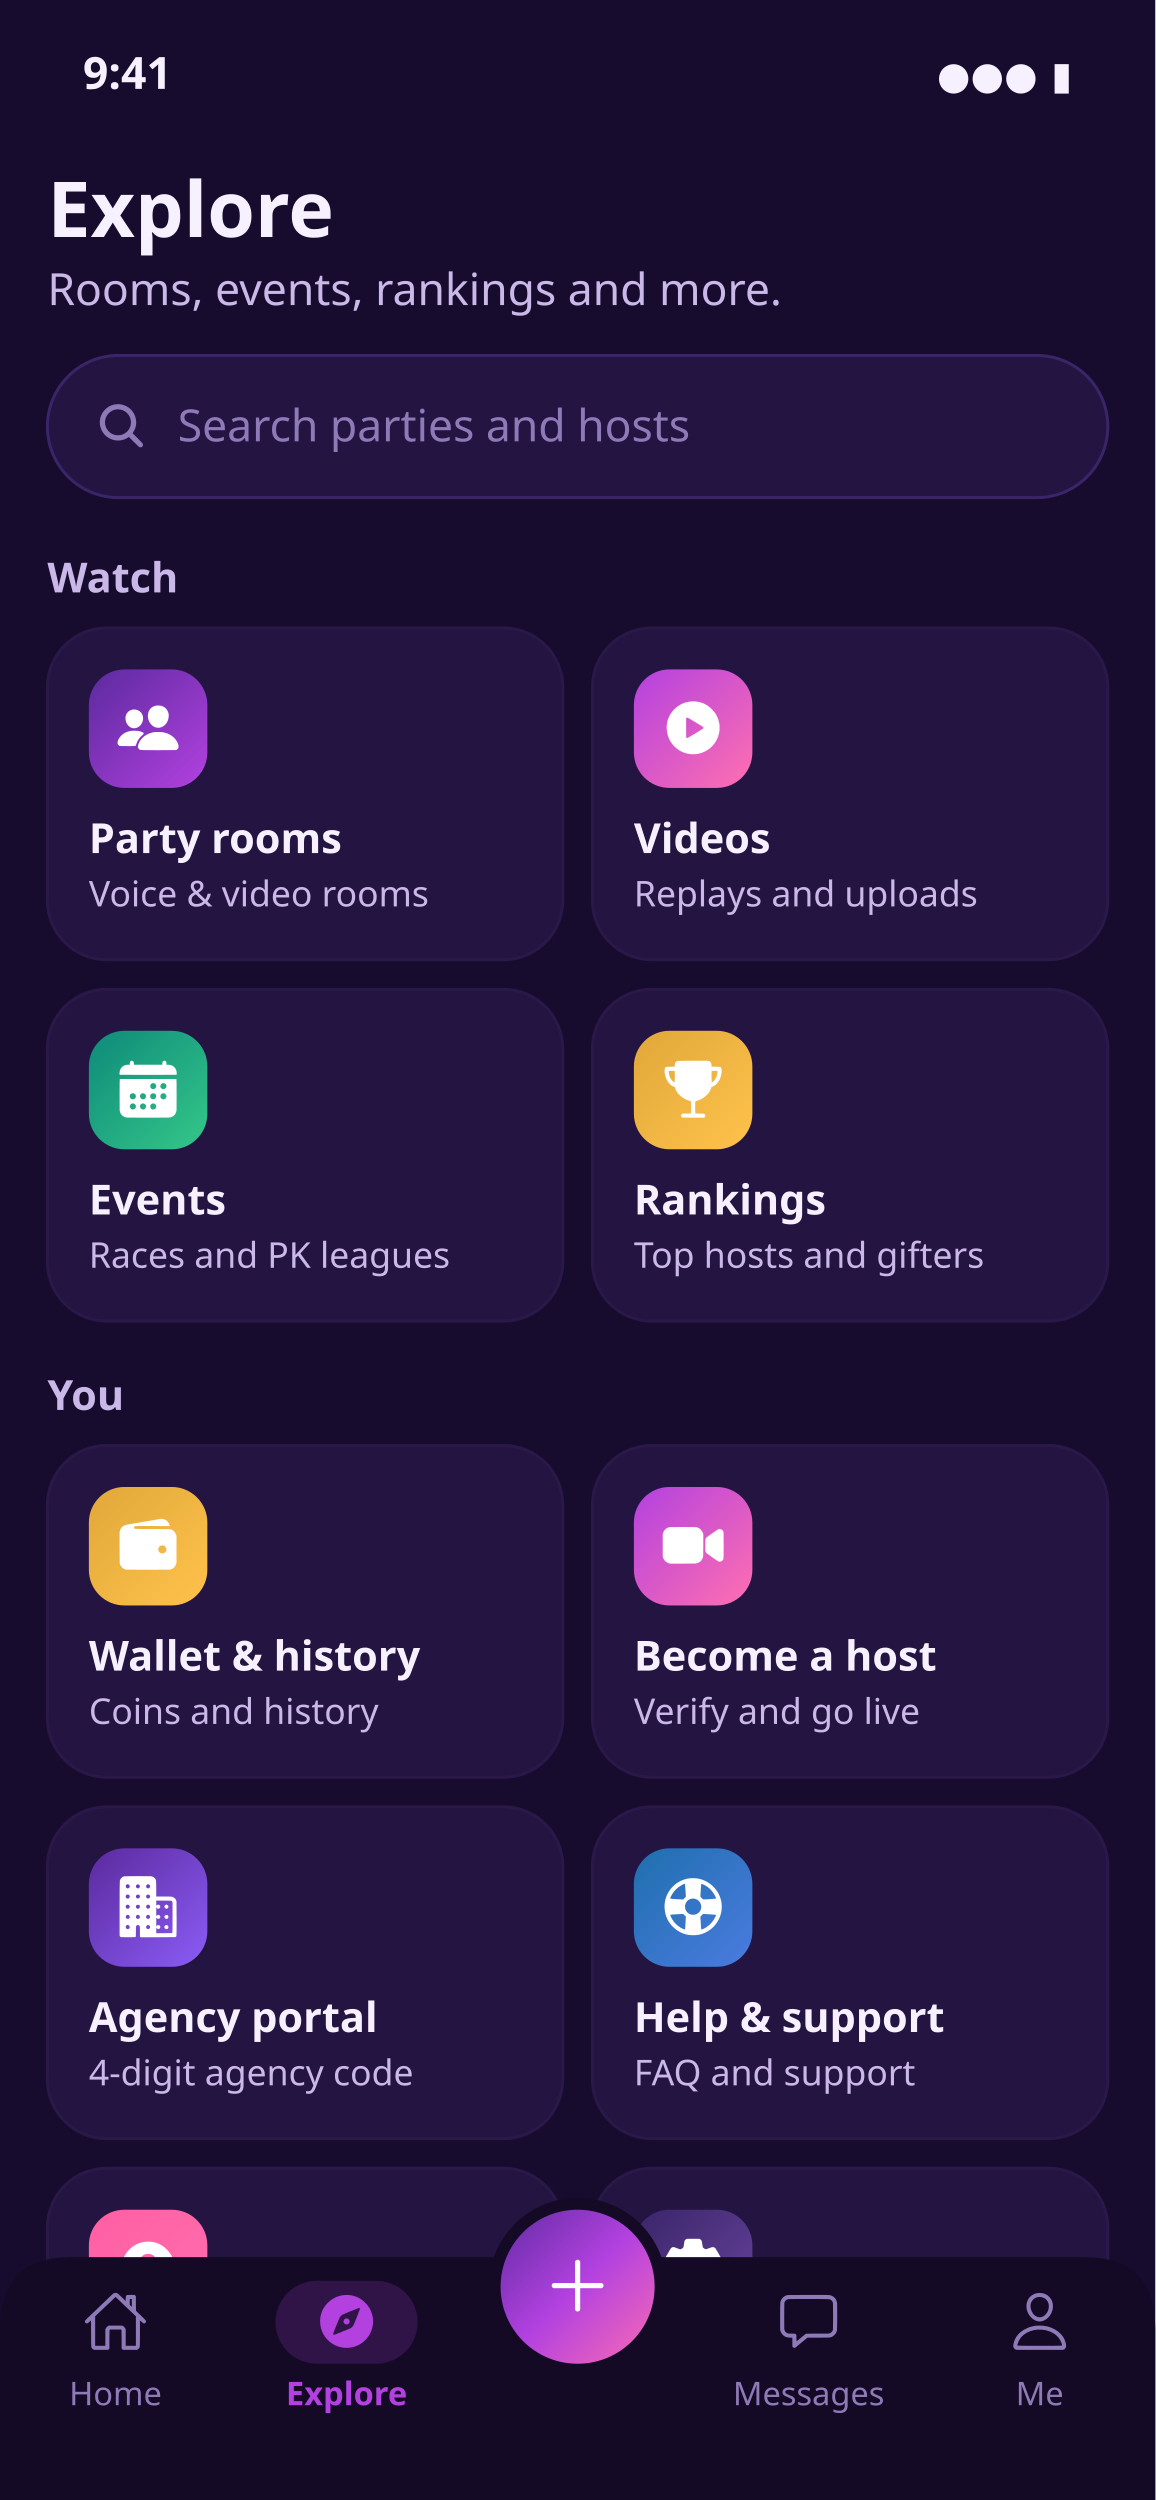
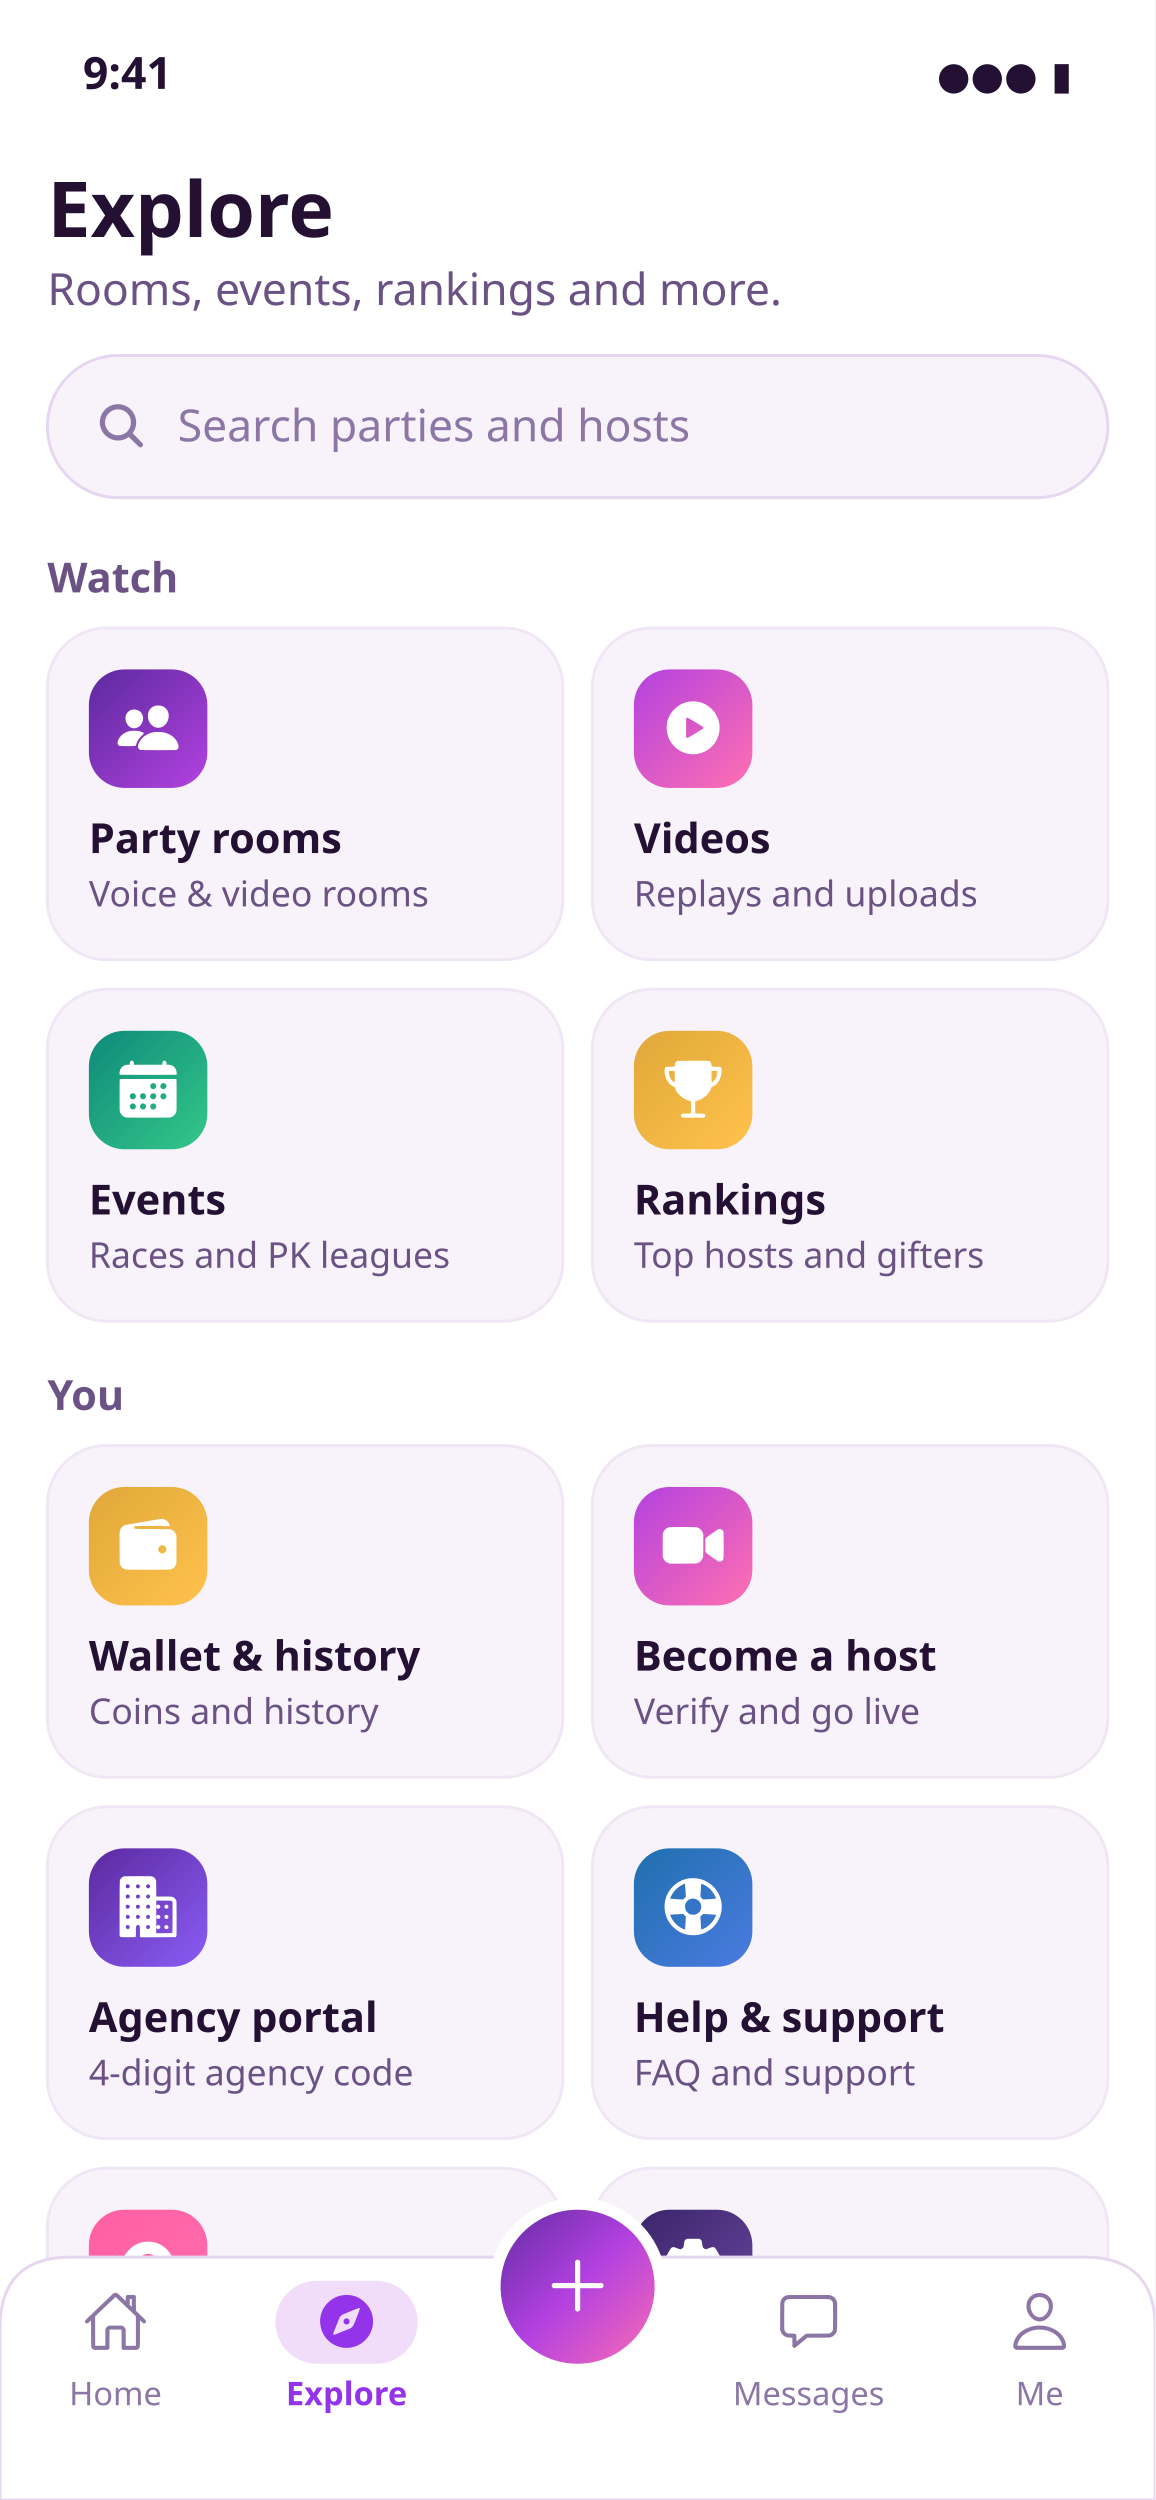
<svg xmlns="http://www.w3.org/2000/svg" width="390" height="844" viewBox="0 0 390 844">
  <defs>
    <linearGradient id="brand" x1="0" y1="0" x2="1" y2="1">
      <stop offset="0" stop-color="#5B2A9E" />
      <stop offset="0.5" stop-color="#B341E0" />
      <stop offset="1" stop-color="#FF6FB0" />
    </linearGradient>
    <linearGradient id="brand-h" x1="0" y1="0" x2="1" y2="0">
      <stop offset="0" stop-color="#5B2A9E" />
      <stop offset="0.5" stop-color="#B341E0" />
      <stop offset="1" stop-color="#FF6FB0" />
    </linearGradient>
    <linearGradient id="shade" x1="0" y1="0" x2="0" y2="1">
      <stop offset="0" stop-color="#000" stop-opacity="0" />
      <stop offset="1" stop-color="#000" stop-opacity="0.72" />
    </linearGradient>
  </defs>
  <g id="09 Explore" transform="translate(0 0)">
    <clipPath id="frame-0">
      <rect width="390" height="844" />
    </clipPath>
    <g clip-path="url(#frame-0)">
-       <rect id="Background" x="0" y="0" width="390" height="844" rx="0" fill="#170B2E" />
+       <rect id="Background" x="0" y="0" width="390" height="844" rx="0" fill="#FFFFFF" />
      <g id="Status bar">
-         <text id="9:41" x="28" y="30" font-family="DM Sans" font-size="15" font-weight="600" fill="#F7F1FF" text-anchor="start">9:41</text>
-         <text id="●●● ▮" x="362" y="30" font-family="DM Sans" font-size="13" font-weight="600" fill="#F7F1FF" text-anchor="end">●●● ▮</text>
+         <text id="9:41" x="28" y="30" font-family="DM Sans" font-size="15" font-weight="600" fill="#241033" text-anchor="start">9:41</text>
+         <text id="●●● ▮" x="362" y="30" font-family="DM Sans" font-size="13" font-weight="600" fill="#241033" text-anchor="end">●●● ▮</text>
      </g>
      <defs>
        <linearGradient id="g-Partyrooms" x1="0" y1="0" x2="1" y2="1">
          <stop offset="0" stop-color="#5B2A9E" />
          <stop offset="1" stop-color="#B341E0" />
        </linearGradient>
        <linearGradient id="g-Videos" x1="0" y1="0" x2="1" y2="1">
          <stop offset="0" stop-color="#B341E0" />
          <stop offset="1" stop-color="#FF6FB0" />
        </linearGradient>
        <linearGradient id="g-Events" x1="0" y1="0" x2="1" y2="1">
          <stop offset="0" stop-color="#0E8A7A" />
          <stop offset="1" stop-color="#34C789" />
        </linearGradient>
        <linearGradient id="g-Rankings" x1="0" y1="0" x2="1" y2="1">
          <stop offset="0" stop-color="#E0A83A" />
          <stop offset="1" stop-color="#FFC24B" />
        </linearGradient>
        <linearGradient id="g-Wallethistory" x1="0" y1="0" x2="1" y2="1">
          <stop offset="0" stop-color="#E0A83A" />
          <stop offset="1" stop-color="#FFC24B" />
        </linearGradient>
        <linearGradient id="g-Becomeahost" x1="0" y1="0" x2="1" y2="1">
          <stop offset="0" stop-color="#B341E0" />
          <stop offset="1" stop-color="#FF6FB0" />
        </linearGradient>
        <linearGradient id="g-Agencyportal" x1="0" y1="0" x2="1" y2="1">
          <stop offset="0" stop-color="#5B2A9E" />
          <stop offset="1" stop-color="#8B5CF6" />
        </linearGradient>
        <linearGradient id="g-Helpsupport" x1="0" y1="0" x2="1" y2="1">
          <stop offset="0" stop-color="#1F6FAE" />
          <stop offset="1" stop-color="#4B7BE0" />
        </linearGradient>
        <linearGradient id="g-Editprofile" x1="0" y1="0" x2="1" y2="1">
          <stop offset="0" stop-color="#FF5FA2" />
          <stop offset="1" stop-color="#FF6FB0" />
        </linearGradient>
        <linearGradient id="g-Settings" x1="0" y1="0" x2="1" y2="1">
          <stop offset="0" stop-color="#3A2569" />
          <stop offset="1" stop-color="#6A45A0" />
        </linearGradient>
      </defs>
-       <text id="Explore" x="16" y="80" font-family="Bricolage Grotesque" font-size="26" font-weight="800" fill="#F7F1FF" text-anchor="start">Explore</text>
-       <text id="Rooms, events, rankings and more." x="16" y="103" font-family="DM Sans" font-size="15" font-weight="400" fill="#C9B8E8" text-anchor="start">Rooms, events, rankings and more.</text>
+       <text id="Explore" x="16" y="80" font-family="Bricolage Grotesque" font-size="26" font-weight="800" fill="#241033" text-anchor="start">Explore</text>
+       <text id="Rooms, events, rankings and more." x="16" y="103" font-family="DM Sans" font-size="15" font-weight="400" fill="#6B5285" text-anchor="start">Rooms, events, rankings and more.</text>
      <g id="Search">
-         <rect x="16" y="120" width="358" height="48" rx="24" fill="#241442" stroke="#3A2569" stroke-width="1" />
-         <path id="icon/search" d="M209 399Q250 402 285 388Q328 372 356.5 337.5Q385 303 394 259Q408 189 369 130L363 121L411 73Q449 34 455.5 26.5Q462 19 463 13Q464 4 458 -5Q449 -17 435 -15Q429 -14 421.5 -7.5Q414 -1 375 37L327 85L318 79Q287 58 248 52Q190 44 138.0 73.0Q86 102 63 156Q38 212 54 271Q69 324 112.0 360.0Q155 396 209 399ZM249 347Q249 347 249 347Q226 352 204 349Q162 342 133 311Q108 286 101 251Q95 226 100 202Q108 165 135 137Q161 111 199 103Q207 101 223.0 101.0Q239 101 247 103Q284 111 311 137Q337 164 345 200Q347 209 347.0 225.5Q347 242 345 251Q337 287 310.5 313.5Q284 340 249 347Z" fill="#8F7AB8" transform="translate(32.00 150.50) scale(0.03516 -0.03516)" />
-         <text id="Search parties and hosts" x="60" y="149" font-family="DM Sans" font-size="15" font-weight="400" fill="#8F7AB8" text-anchor="start">Search parties and hosts</text>
+         <rect x="16" y="120" width="358" height="48" rx="24" fill="#F8F3FB" stroke="#E6D6F0" stroke-width="1" />
+         <path id="icon/search" d="M209 399Q250 402 285 388Q328 372 356.5 337.5Q385 303 394 259Q408 189 369 130L363 121L411 73Q449 34 455.5 26.5Q462 19 463 13Q464 4 458 -5Q449 -17 435 -15Q429 -14 421.5 -7.5Q414 -1 375 37L327 85L318 79Q287 58 248 52Q190 44 138.0 73.0Q86 102 63 156Q38 212 54 271Q69 324 112.0 360.0Q155 396 209 399ZM249 347Q249 347 249 347Q226 352 204 349Q162 342 133 311Q108 286 101 251Q95 226 100 202Q108 165 135 137Q161 111 199 103Q207 101 223.0 101.0Q239 101 247 103Q284 111 311 137Q337 164 345 200Q347 209 347.0 225.5Q347 242 345 251Q337 287 310.5 313.5Q284 340 249 347Z" fill="#8C76A6" transform="translate(32.00 150.50) scale(0.03516 -0.03516)" />
+         <text id="Search parties and hosts" x="60" y="149" font-family="DM Sans" font-size="15" font-weight="400" fill="#8C76A6" text-anchor="start">Search parties and hosts</text>
      </g>
-       <text id="Watch" x="16" y="200" font-family="DM Sans" font-size="14" font-weight="700" fill="#C9B8E8" text-anchor="start">Watch</text>
+       <text id="Watch" x="16" y="200" font-family="DM Sans" font-size="14" font-weight="700" fill="#6B5285" text-anchor="start">Watch</text>
      <g id="Watch">
        <g id="Tile / Party rooms">
-           <rect x="16.0" y="212" width="174.0" height="112" rx="20" fill="#241442" stroke="#2A1849" stroke-width="1" />
+           <rect x="16.0" y="212" width="174.0" height="112" rx="20" fill="#F8F3FB" stroke="#F0E6F5" stroke-width="1" />
          <rect x="30.0" y="226" width="40" height="40" rx="12" fill="url(#g-Partyrooms)" />
          <path id="icon/people" d="M324 367Q326 368 339 367Q359 367 375 359Q407 342 416 307Q421 284 414.0 258.5Q407 233 390 216Q366 192 336.0 192.0Q306 192 283 215Q266 232 259 254Q249 286 259 315Q274 359 324 367ZM141 336Q158 337 172 331Q204 320 214 286Q219 267 214 246Q204 210 174 195Q161 188 147 188Q127 188 110 200Q84 221 79.0 254.5Q74 288 94 312Q112 333 141 336ZM125 168Q132 169 148.5 169.0Q165 169 172 168Q189 166 204.0 160.5Q219 155 221 151Q224 144 212 135Q176 107 162 60Q162 59 161 57Q160 50 154.0 49.0Q148 48 114 48Q103 48 96 48Q35 48 31 50Q16 57 16 74Q16 94 35 119Q66 160 125 168ZM312 159Q312 159 312 159Q319 159 340.0 159.0Q361 159 371 157Q413 150 443 128Q460 116 473 99Q485 83 492 63Q495 53 495.0 45.0Q495 37 493 32Q489 23 480 19Q480 19 476 17L337 16Q199 16 194 18Q184 22 179 32Q176 38 176.0 45.0Q176 52 180 62Q189 90 209 110Q227 129 253 142Q280 155 312 159Z" fill="#FFFFFF" transform="translate(39.00 253.95) scale(0.04297 -0.04297)" />
-           <text id="Party rooms" x="30.0" y="288" font-family="DM Sans" font-size="14" font-weight="700" fill="#F7F1FF" text-anchor="start">Party rooms</text>
-           <text id="Voice &amp; video rooms" x="30.0" y="306" font-family="DM Sans" font-size="12" font-weight="500" fill="#C9B8E8" text-anchor="start">Voice &amp; video rooms</text>
+           <text id="Party rooms" x="30.0" y="288" font-family="DM Sans" font-size="14" font-weight="700" fill="#241033" text-anchor="start">Party rooms</text>
+           <text id="Voice &amp; video rooms" x="30.0" y="306" font-family="DM Sans" font-size="12" font-weight="500" fill="#6B5285" text-anchor="start">Voice &amp; video rooms</text>
        </g>
        <g id="Tile / Videos">
-           <rect x="200.0" y="212" width="174.0" height="112" rx="20" fill="#241442" stroke="#2A1849" stroke-width="1" />
+           <rect x="200.0" y="212" width="174.0" height="112" rx="20" fill="#F8F3FB" stroke="#F0E6F5" stroke-width="1" />
          <rect x="214.0" y="226" width="40" height="40" rx="12" fill="url(#g-Videos)" />
          <path id="icon/play-circle" d="M242 399Q312 404 370 366Q387 354 403 338Q453 289 463 216Q464 209 464.0 192.0Q464 175 463 168Q453 95 403.0 45.0Q353 -5 280 -15Q273 -16 256.0 -16.0Q239 -16 232 -15Q159 -5 109 45Q59 95 50 167Q40 242 82 306Q110 347 151.5 371.5Q193 396 242 399ZM214 271Q214 271 214 271Q212 272 211 272Q206 272 202 268Q202 268 201 265V192V119L203 116Q208 110 214 113Q218 114 274.0 148.0Q330 182 332 184Q341 192 332 200Q330 202 273.5 236.0Q217 270 214 271Z" fill="#FFFFFF" transform="translate(223.00 253.95) scale(0.04297 -0.04297)" />
-           <text id="Videos" x="214.0" y="288" font-family="DM Sans" font-size="14" font-weight="700" fill="#F7F1FF" text-anchor="start">Videos</text>
-           <text id="Replays and uploads" x="214.0" y="306" font-family="DM Sans" font-size="12" font-weight="500" fill="#C9B8E8" text-anchor="start">Replays and uploads</text>
+           <text id="Videos" x="214.0" y="288" font-family="DM Sans" font-size="14" font-weight="700" fill="#241033" text-anchor="start">Videos</text>
+           <text id="Replays and uploads" x="214.0" y="306" font-family="DM Sans" font-size="12" font-weight="500" fill="#6B5285" text-anchor="start">Replays and uploads</text>
        </g>
        <g id="Tile / Events">
-           <rect x="16.0" y="334" width="174.0" height="112" rx="20" fill="#241442" stroke="#2A1849" stroke-width="1" />
+           <rect x="16.0" y="334" width="174.0" height="112" rx="20" fill="#F8F3FB" stroke="#F0E6F5" stroke-width="1" />
          <rect x="30.0" y="348" width="40" height="40" rx="12" fill="url(#g-Events)" />
          <path id="icon/calendar" d="M119 413Q126 417 132.5 415.0Q139 413 142 407Q144 402 144 393V384H256H368V394Q368 409 375 413Q382 417 388.5 415.0Q395 413 398 407Q400 402 400 393V384H414Q438 383 454 372Q476 356 480 326Q482 308 479 305Q477 304 256.0 304.0Q35 304 33 305Q30 308 32 326Q36 356 58 372Q74 383 98 384H112V394Q112 409 119 413ZM480 147Q480 42 479.5 28.5Q479 15 473 4Q464 -16 444 -25Q433 -31 416.0 -31.5Q399 -32 256.0 -32.0Q113 -32 96.0 -31.5Q79 -31 68 -25Q48 -16 39 4Q33 15 32.5 28.5Q32 42 32 147Q32 271 33.5 271.5Q35 272 256.0 272.0Q477 272 478.5 271.5Q480 271 480 147ZM307 237Q304 239 298 239Q286 240 279 232Q273 226 273 216Q273 209 275 205Q282 192 296.0 192.0Q310 192 317 205Q322 213 319.0 222.5Q316 232 307 237ZM384 238Q375 242 366.0 237.5Q357 233 354 224Q353 221 352 216Q352 202 364.0 195.5Q376 189 387 195Q400 202 400 216Q400 233 384 238ZM146 158Q136 162 126 158Q112 152 112 136Q112 126 119 119Q126 112 136 112Q145 112 152 118Q162 127 159.5 140.0Q157 153 146 158ZM206 158Q191 151 192.5 134.5Q194 118 210 113Q218 110 227.0 114.5Q236 119 238 128Q242 137 237.5 146.0Q233 155 224.0 158.5Q215 162 206 158ZM306 158Q297 162 288 158Q273 153 272.0 137.5Q271 122 285 115Q294 111 302 113Q318 118 319.5 134.5Q321 151 306 158ZM386 158Q382 160 376 160Q367 160 360 154Q352 147 352.0 136.0Q352 125 360 118Q367 112 376 112Q391 112 398 126Q403 136 397 146Q393 154 386 158ZM147 77Q135 83 124 77Q117 72 114 65Q110 55 115 46Q123 29 141.5 33.0Q160 37 160 56Q160 71 147 77ZM227 77Q215 83 204.5 77.0Q194 71 192 59Q191 50 196.5 42.5Q202 35 211 33Q229 28 237 45Q242 54 239.0 63.5Q236 73 227 77ZM305 78Q305 78 305 78Q298 81 290 79Q279 76 274.5 66.0Q270 56 275 45Q283 28 301 33Q315 36 319 49Q321 58 317.5 66.5Q314 75 305 78Z" fill="#FFFFFF" transform="translate(39.00 375.95) scale(0.04297 -0.04297)" />
-           <text id="Events" x="30.0" y="410" font-family="DM Sans" font-size="14" font-weight="700" fill="#F7F1FF" text-anchor="start">Events</text>
-           <text id="Races and PK leagues" x="30.0" y="428" font-family="DM Sans" font-size="12" font-weight="500" fill="#C9B8E8" text-anchor="start">Races and PK leagues</text>
+           <text id="Events" x="30.0" y="410" font-family="DM Sans" font-size="14" font-weight="700" fill="#241033" text-anchor="start">Events</text>
+           <text id="Races and PK leagues" x="30.0" y="428" font-family="DM Sans" font-size="12" font-weight="500" fill="#6B5285" text-anchor="start">Races and PK leagues</text>
        </g>
        <g id="Tile / Rankings">
-           <rect x="200.0" y="334" width="174.0" height="112" rx="20" fill="#241442" stroke="#2A1849" stroke-width="1" />
+           <rect x="200.0" y="334" width="174.0" height="112" rx="20" fill="#F8F3FB" stroke="#F0E6F5" stroke-width="1" />
          <rect x="214.0" y="348" width="40" height="40" rx="12" fill="url(#g-Rankings)" />
          <path id="icon/trophy" d="M135 414Q139 415 257.0 415.5Q375 416 379 414Q393 409 398 395Q400 390 400.0 380.0Q400 370 401.5 369.0Q403 368 435.5 368.0Q468 368 471 366Q482 360 480 325Q476 285 456.5 254.0Q437 223 409 212Q401 210 400.0 208.5Q399 207 397 200Q385 156 335 123Q309 106 280 99Q274 98 273.0 92.5Q272 87 272 48Q272 2 273.0 1.0Q274 0 307 0Q334 0 339.5 -1.0Q345 -2 348 -6Q354 -13 351.0 -21.5Q348 -30 339 -32Q334 -32 253 -32Q186 -32 177.0 -31.5Q168 -31 165 -27Q160 -22 160 -16Q160 -8 167 -3L171 0H204Q238 0 239.0 1.0Q240 2 240 48Q240 87 239.0 92.5Q238 98 232 99Q203 106 177 123Q127 156 115 200Q113 207 112.0 208.5Q111 210 103 212Q75 223 55.5 254.0Q36 285 32 325Q30 360 41 366Q44 368 76.5 368.0Q109 368 110.5 369.0Q112 370 112.0 380.0Q112 390 114 395Q120 410 135 414ZM88 336Q68 336 66.0 335.0Q64 334 65 323Q70 275 100 251Q105 247 107 246Q111 245 111 250Q112 255 112 291Q112 334 110.0 335.0Q108 336 88 336ZM447 335Q447 335 447 335Q445 336 424.0 336.0Q403 336 401.5 335.0Q400 334 400.5 290.5Q401 247 402 246Q405 245 414 252Q442 277 447 323Q448 333 447 335Z" fill="#FFFFFF" transform="translate(223.00 375.95) scale(0.04297 -0.04297)" />
-           <text id="Rankings" x="214.0" y="410" font-family="DM Sans" font-size="14" font-weight="700" fill="#F7F1FF" text-anchor="start">Rankings</text>
-           <text id="Top hosts and gifters" x="214.0" y="428" font-family="DM Sans" font-size="12" font-weight="500" fill="#C9B8E8" text-anchor="start">Top hosts and gifters</text>
+           <text id="Rankings" x="214.0" y="410" font-family="DM Sans" font-size="14" font-weight="700" fill="#241033" text-anchor="start">Rankings</text>
+           <text id="Top hosts and gifters" x="214.0" y="428" font-family="DM Sans" font-size="12" font-weight="500" fill="#6B5285" text-anchor="start">Top hosts and gifters</text>
        </g>
      </g>
-       <text id="You" x="16" y="476" font-family="DM Sans" font-size="14" font-weight="700" fill="#C9B8E8" text-anchor="start">You</text>
+       <text id="You" x="16" y="476" font-family="DM Sans" font-size="14" font-weight="700" fill="#6B5285" text-anchor="start">You</text>
      <g id="You">
        <g id="Tile / Wallet &amp; history">
-           <rect x="16.0" y="488" width="174.0" height="112" rx="20" fill="#241442" stroke="#2A1849" stroke-width="1" />
+           <rect x="16.0" y="488" width="174.0" height="112" rx="20" fill="#F8F3FB" stroke="#F0E6F5" stroke-width="1" />
          <rect x="30.0" y="502" width="40" height="40" rx="12" fill="url(#g-Wallethistory)" />
          <path id="icon/wallet" d="M356 400Q375 401 392.5 391.5Q410 382 419 365Q424 356 426 346L427 343L290 344Q154 344 152 342Q146 339 146.0 332.0Q146 325 152 322Q155 320 291 320Q405 320 419.0 319.0Q433 318 445 313Q453 309 460 301Q472 289 477 273L479 267V160V53L477 47Q465 9 428 1Q421 0 255.5 0.0Q90 0 83 1Q64 5 50.5 18.5Q37 32 33 52Q32 58 32 178V297L34 305Q42 335 66 347Q77 353 99 356Q113 358 232.5 378.5Q352 399 356 400ZM381 189Q381 189 381 189Q371 194 361 191Q345 187 338.5 171.5Q332 156 341 143Q349 130 364.0 128.5Q379 127 390 137Q402 148 399.0 165.0Q396 182 381 189Z" fill="#FFFFFF" transform="translate(39.00 529.95) scale(0.04297 -0.04297)" />
-           <text id="Wallet &amp; history" x="30.0" y="564" font-family="DM Sans" font-size="14" font-weight="700" fill="#F7F1FF" text-anchor="start">Wallet &amp; history</text>
-           <text id="Coins and history" x="30.0" y="582" font-family="DM Sans" font-size="12" font-weight="500" fill="#C9B8E8" text-anchor="start">Coins and history</text>
+           <text id="Wallet &amp; history" x="30.0" y="564" font-family="DM Sans" font-size="14" font-weight="700" fill="#241033" text-anchor="start">Wallet &amp; history</text>
+           <text id="Coins and history" x="30.0" y="582" font-family="DM Sans" font-size="12" font-weight="500" fill="#6B5285" text-anchor="start">Coins and history</text>
        </g>
        <g id="Tile / Become a host">
-           <rect x="200.0" y="488" width="174.0" height="112" rx="20" fill="#241442" stroke="#2A1849" stroke-width="1" />
+           <rect x="200.0" y="488" width="174.0" height="112" rx="20" fill="#F8F3FB" stroke="#F0E6F5" stroke-width="1" />
          <rect x="214.0" y="502" width="40" height="40" rx="12" fill="url(#g-Becomeahost)" />
          <path id="icon/videocam" d="M75 335Q81 336 175.5 336.0Q270 336 277 335Q299 332 315 317Q328 304 334 285L336 279V192Q336 119 335.0 108.0Q334 97 328 85Q324 76 316.0 68.0Q308 60 299 56Q286 50 274.5 49.0Q263 48 175 48H73L65 51Q30 62 19 97L17 104V192V280L19 287Q25 307 40.0 320.0Q55 333 75 335ZM454 319Q454 319 454 319Q466 323 477 317Q488 313 493 302Q493 302 495 297L496 193Q496 90 494 85Q488 70 474 65Q463 62 453 66Q450 67 409.0 95.5Q368 124 363 129Q354 136 352 148Q352 153 352.0 192.0Q352 231 352 236Q354 247 361 254Q365 258 408.0 288.0Q451 318 454 319Z" fill="#FFFFFF" transform="translate(223.00 529.95) scale(0.04297 -0.04297)" />
-           <text id="Become a host" x="214.0" y="564" font-family="DM Sans" font-size="14" font-weight="700" fill="#F7F1FF" text-anchor="start">Become a host</text>
-           <text id="Verify and go live" x="214.0" y="582" font-family="DM Sans" font-size="12" font-weight="500" fill="#C9B8E8" text-anchor="start">Verify and go live</text>
+           <text id="Become a host" x="214.0" y="564" font-family="DM Sans" font-size="14" font-weight="700" fill="#241033" text-anchor="start">Become a host</text>
+           <text id="Verify and go live" x="214.0" y="582" font-family="DM Sans" font-size="12" font-weight="500" fill="#6B5285" text-anchor="start">Verify and go live</text>
        </g>
        <g id="Tile / Agency portal">
-           <rect x="16.0" y="610" width="174.0" height="112" rx="20" fill="#241442" stroke="#2A1849" stroke-width="1" />
+           <rect x="16.0" y="610" width="174.0" height="112" rx="20" fill="#F8F3FB" stroke="#F0E6F5" stroke-width="1" />
          <rect x="30.0" y="624" width="40" height="40" rx="12" fill="url(#g-Agencyportal)" />
          <path id="icon/business" d="M68 431Q73 432 175 432Q261 432 273.5 431.5Q286 431 295 426Q315 416 319 394Q320 389 320 331V272H380Q441 272 445 270Q472 261 479 235Q480 230 480.0 97.5Q480 -35 478.5 -38.5Q477 -42 473 -45L470 -47L334 -48H197L195 -45L192 -43V-4Q192 35 190 39Q186 48 176.0 48.0Q166 48 162 39Q160 36 160 -2Q160 -32 159.5 -38.5Q159 -45 156 -47Q154 -48 99.0 -48.0Q44 -48 42 -47Q34 -44 32 -35Q32 -30 32.0 181.0Q32 392 34 397Q43 424 68 431ZM103 366Q92 372 84 363Q78 355 82.0 345.5Q86 336 96 336Q103 336 108 341Q114 349 110 358Q108 364 103 366ZM185 365Q177 370 169 366Q162 362 160.5 354.5Q159 347 164 342Q173 332 184 338Q191 343 191.5 351.5Q192 360 185 365ZM262 367Q256 369 250 367Q245 365 242 359Q237 350 244 342Q249 336 256.0 336.0Q263 336 268 342Q272 347 272 352Q272 362 262 367ZM105 285Q102 287 97 287Q89 288 85 284Q77 276 81.5 265.5Q86 255 97 256Q108 257 111.0 267.5Q114 278 105 285ZM186 285Q182 287 177 287Q169 288 164 282Q160 278 161 270Q161 261 169.5 257.5Q178 254 185.0 259.0Q192 264 192 272Q192 280 186 285ZM264 285Q258 289 251.5 287.0Q245 285 242 279Q238 272 242 265Q249 251 262 258Q271 262 271.5 271.5Q272 281 264 285ZM441 237 437 239 379 240H320V217L321 198Q326 208 336 208Q345 208 349.5 200.0Q354 192 350 184Q346 178 339 176Q327 173 322 186Q320 188 320 185Q320 181 320 152Q320 115 321 117Q322 121 327.0 124.5Q332 128 336 128Q344 128 348 122Q353 115 352 111Q352 110 351 107Q350 101 344 98Q338 95 331.0 97.0Q324 99 322 105Q320 108 320.0 104.0Q320 100 320 72V35L322 39Q327 49 338.0 47.5Q349 46 351.5 36.0Q354 26 345 19Q342 17 336 17Q326 17 322 25L320 29V6V-16H383Q445 -16 446.5 -14.5Q448 -13 448 107V227L446 231Q444 235 441 237ZM100 207Q96 208 94 208Q93 208 91 207Q84 206 81 198Q79 192 81 186Q85 176 96 176Q104 176 109 183Q114 190 111 197Q108 205 100 207ZM180 207Q177 208 173 207Q160 204 160 192Q160 182 169.0 177.5Q178 173 186 180Q192 185 192 192Q192 204 180 207ZM265 205Q256 211 247 205Q242 201 240.5 194.5Q239 188 243 183Q248 176 256.0 176.0Q264 176 269 183Q272 187 272 192Q272 201 265 205ZM402 208Q410 206 414.0 198.5Q418 191 414 184Q410 178 403.0 176.5Q396 175 390.0 180.0Q384 185 384 192Q384 197 387.5 201.5Q391 206 395 207Q397 208 398.0 208.0Q399 208 402 208ZM83 121Q81 117 81.0 111.5Q81 106 83 103Q89 96 97 96Q104 96 109 103Q113 108 111.5 115.0Q110 122 104.5 125.5Q99 129 92.5 127.5Q86 126 83 121ZM182 127Q174 130 167.5 126.0Q161 122 161 114Q160 109 161 107Q162 101 168 98Q178 93 186.5 100.5Q195 108 190 118Q188 124 182 127ZM262 127Q254 130 247.0 125.5Q240 121 240 112Q240 102 250.0 97.5Q260 93 267 101Q273 107 271.5 115.0Q270 123 262 127ZM394 126Q400 129 407 126Q413 124 415.0 117.0Q417 110 414 104Q411 98 405 97Q402 96 401 96Q396 94 389 101Q383 107 384.5 115.0Q386 123 394 126ZM103 46Q92 52 84 43Q78 35 82.0 25.5Q86 16 96 16Q103 16 108 21Q114 29 110 38Q108 44 103 46ZM262 47Q256 49 250 47Q245 45 242 39Q237 30 244 22Q249 16 256.0 16.0Q263 16 268 22Q272 27 272 32Q272 42 262 47ZM393 46Q393 46 393 46Q400 49 406.5 46.0Q413 43 415 36Q418 26 410.0 19.5Q402 13 393 18Q384 22 384.0 32.0Q384 42 393 46Z" fill="#FFFFFF" transform="translate(39.00 651.95) scale(0.04297 -0.04297)" />
-           <text id="Agency portal" x="30.0" y="686" font-family="DM Sans" font-size="14" font-weight="700" fill="#F7F1FF" text-anchor="start">Agency portal</text>
-           <text id="4-digit agency code" x="30.0" y="704" font-family="DM Sans" font-size="12" font-weight="500" fill="#C9B8E8" text-anchor="start">4-digit agency code</text>
+           <text id="Agency portal" x="30.0" y="686" font-family="DM Sans" font-size="14" font-weight="700" fill="#241033" text-anchor="start">Agency portal</text>
+           <text id="4-digit agency code" x="30.0" y="704" font-family="DM Sans" font-size="12" font-weight="500" fill="#6B5285" text-anchor="start">4-digit agency code</text>
        </g>
        <g id="Tile / Help &amp; support">
-           <rect x="200.0" y="610" width="174.0" height="112" rx="20" fill="#241442" stroke="#2A1849" stroke-width="1" />
+           <rect x="200.0" y="610" width="174.0" height="112" rx="20" fill="#F8F3FB" stroke="#F0E6F5" stroke-width="1" />
          <rect x="214.0" y="624" width="40" height="40" rx="12" fill="url(#g-Helpsupport)" />
          <path id="icon/help-buoy" d="M236 416Q241 416 257.0 416.0Q273 416 280 415Q328 410 369 385Q413 359 441.0 318.5Q469 278 478 229Q491 148 449 77Q421 29 372.5 -0.5Q324 -30 269 -32Q169 -37 97 34Q46 85 35 154Q25 209 41.5 260.5Q58 312 97 351Q136 390 187 406Q208 413 236 416ZM190 372Q184 372 160 358Q116 332 90 288Q76 264 76 258Q76 257 77.5 255.5Q79 254 128.0 251.0Q177 248 178.0 248.5Q179 249 183.5 254.5Q188 260 193.5 264.5Q199 269 199.0 270.5Q199 272 196.0 320.5Q193 369 192.0 370.5Q191 372 190 372ZM330 369Q323 372 322.5 372.0Q322 372 320.5 370.5Q319 369 316.0 323.0Q313 277 313.0 273.0Q313 269 318.5 264.5Q324 260 328.5 255.0Q333 250 334.0 249.0Q335 248 384 251Q422 254 429.0 255.0Q436 256 436 258Q436 264 422 288Q389 345 330 369ZM273 253Q259 258 244 255Q225 251 211 238Q198 225 194 206Q192 202 192.5 192.0Q193 182 194 177Q200 153 220 139Q236 129 255.0 128.5Q274 128 290 138Q313 152 318.5 178.0Q324 204 309 227Q297 246 273 253ZM79 118Q89 94 106 72Q119 56 135 43Q159 24 184 14Q191 11 192.5 15.5Q194 20 196 64Q199 112 199.0 113.5Q199 115 193.5 119.5Q188 124 183.5 129.5Q179 135 177.5 135.0Q176 135 127.5 132.5Q79 130 77.5 128.0Q76 126 79 118ZM387 132Q387 132 387 132Q340 135 338 135Q334 136 328 129Q324 124 318.5 119.5Q313 115 313.0 113.5Q313 112 316 64Q318 20 319.5 15.5Q321 11 328 14Q344 20 362 32Q409 64 432 115Q436 125 436 126Q436 128 429.0 129.0Q422 130 387 132Z" fill="#FFFFFF" transform="translate(223.00 651.95) scale(0.04297 -0.04297)" />
-           <text id="Help &amp; support" x="214.0" y="686" font-family="DM Sans" font-size="14" font-weight="700" fill="#F7F1FF" text-anchor="start">Help &amp; support</text>
-           <text id="FAQ and support" x="214.0" y="704" font-family="DM Sans" font-size="12" font-weight="500" fill="#C9B8E8" text-anchor="start">FAQ and support</text>
+           <text id="Help &amp; support" x="214.0" y="686" font-family="DM Sans" font-size="14" font-weight="700" fill="#241033" text-anchor="start">Help &amp; support</text>
+           <text id="FAQ and support" x="214.0" y="704" font-family="DM Sans" font-size="12" font-weight="500" fill="#6B5285" text-anchor="start">FAQ and support</text>
        </g>
        <g id="Tile / Edit profile">
-           <rect x="16.0" y="732" width="174.0" height="112" rx="20" fill="#241442" stroke="#2A1849" stroke-width="1" />
+           <rect x="16.0" y="732" width="174.0" height="112" rx="20" fill="#F8F3FB" stroke="#F0E6F5" stroke-width="1" />
          <rect x="30.0" y="746" width="40" height="40" rx="12" fill="url(#g-Editprofile)" />
          <path id="icon/person-circle" d="M242 399Q312 404 370 366Q387 354 403 338Q453 289 463 216Q464 209 464.0 192.0Q464 175 463 168Q453 95 403.0 45.0Q353 -5 280 -15Q273 -16 256.0 -16.0Q239 -16 232 -15Q159 -5 109 45Q59 95 50 167Q40 242 82 306Q110 347 151.5 371.5Q193 396 242 399ZM275 301Q260 306 245 303Q224 300 208.5 285.5Q193 271 189 250Q186 235 191 217Q200 180 232 166Q253 156 274.0 163.0Q295 170 310 191Q326 216 323 245Q321 265 308.0 280.5Q295 296 275 301ZM273 127Q273 127 273 127Q238 131 203.5 120.0Q169 109 147 88Q131 73 131 69Q131 68 137 63Q170 32 213.0 21.5Q256 11 300 22Q333 30 361 51Q381 66 381 69Q381 73 365 88Q330 121 273 127Z" fill="#FFFFFF" transform="translate(39.00 773.95) scale(0.04297 -0.04297)" />
-           <text id="Edit profile" x="30.0" y="808" font-family="DM Sans" font-size="14" font-weight="700" fill="#F7F1FF" text-anchor="start">Edit profile</text>
-           <text id="Photo, name and bio" x="30.0" y="826" font-family="DM Sans" font-size="12" font-weight="500" fill="#C9B8E8" text-anchor="start">Photo, name and bio</text>
+           <text id="Edit profile" x="30.0" y="808" font-family="DM Sans" font-size="14" font-weight="700" fill="#241033" text-anchor="start">Edit profile</text>
+           <text id="Photo, name and bio" x="30.0" y="826" font-family="DM Sans" font-size="12" font-weight="500" fill="#6B5285" text-anchor="start">Photo, name and bio</text>
        </g>
        <g id="Tile / Settings">
-           <rect x="200.0" y="732" width="174.0" height="112" rx="20" fill="#241442" stroke="#2A1849" stroke-width="1" />
+           <rect x="200.0" y="732" width="174.0" height="112" rx="20" fill="#F8F3FB" stroke="#F0E6F5" stroke-width="1" />
          <rect x="214.0" y="746" width="40" height="40" rx="12" fill="url(#g-Settings)" />
          <path id="icon/settings" d="M202 419 207 422H256H305L309 420Q320 414 324 404Q325 401 328.0 379.5Q331 358 332.0 355.5Q333 353 337 350Q349 340 357 340Q360 340 382.0 348.5Q404 357 410 357Q422 357 430 349Q433 345 453.0 310.5Q473 276 477 268Q483 257 477 245Q475 241 472.0 238.0Q469 235 450 220Q437 209 435.0 206.5Q433 204 433.0 192.0Q433 180 435.0 177.0Q437 174 454.0 160.5Q471 147 474 144Q484 132 478 118Q476 114 454 76Q436 43 431.0 36.5Q426 30 418 28Q412 26 407.5 26.5Q403 27 382 36Q363 44 358.5 44.5Q354 45 345 40Q337 36 336 34Q332 31 328 5Q325 -17 324 -21Q320 -32 308 -36Q304 -38 258 -38Q221 -38 212.5 -37.5Q204 -37 199 -34Q192 -29 189 -22Q187 -18 184.0 4.0Q181 26 180 28Q178 33 167 39Q158 44 153.5 44.0Q149 44 130 36Q102 25 93 28Q85 31 81 37Q78 40 57.5 76.0Q37 112 34 117Q28 130 38 143Q39 146 55 158Q76 174 78 179Q79 181 79.0 192.0Q79 203 77.5 206.0Q76 209 59 222Q36 240 34 248Q30 257 33 265Q34 268 57 306Q75 339 80.5 346.0Q86 353 92 355Q97 357 102.5 357.0Q108 357 129 348Q149 340 153.5 339.5Q158 339 167 344Q177 350 179 355Q181 357 184.0 379.0Q187 401 188 405Q191 414 202 419ZM265 271Q256 272 247 271Q211 267 190 238Q182 226 179 212Q176 204 176 192Q176 173 184 157Q190 145 201 135Q235 101 282 116Q315 128 329.0 160.5Q343 193 329 225Q316 252 289 265Q278 270 265 271ZM246 239Q246 239 246 239Q259 242 272 237Q297 228 302.5 202.5Q308 177 290 158Q275 144 256.0 144.0Q237 144 222.5 158.0Q208 172 208 192Q208 209 219.0 222.0Q230 235 246 239Z" fill="#FFFFFF" transform="translate(223.00 773.95) scale(0.04297 -0.04297)" />
-           <text id="Settings" x="214.0" y="808" font-family="DM Sans" font-size="14" font-weight="700" fill="#F7F1FF" text-anchor="start">Settings</text>
-           <text id="Language and account" x="214.0" y="826" font-family="DM Sans" font-size="12" font-weight="500" fill="#C9B8E8" text-anchor="start">Language and account</text>
+           <text id="Settings" x="214.0" y="808" font-family="DM Sans" font-size="14" font-weight="700" fill="#241033" text-anchor="start">Settings</text>
+           <text id="Language and account" x="214.0" y="826" font-family="DM Sans" font-size="12" font-weight="500" fill="#6B5285" text-anchor="start">Language and account</text>
        </g>
      </g>
      <g id="Tab bar">
-         <path id="Bar" d="M0 786 Q0 762 24 762 H366 Q390 762 390 786 V844 H0 Z" fill="#140A26" />
+         <path id="Bar" d="M0 786 Q0 762 24 762 H366 Q390 762 390 786 V844 H0 Z" fill="#FFFFFF" stroke="#E6D6F0" stroke-width="1" />
        <g id="Tab / Home">
-           <path id="icon/home-outline" d="M244 414Q261 420 275 410Q277 408 307 380L336 352V371Q337 390 338 391Q341 397 347 399Q349 400 377 400H404L408 398Q412 395 414 392L416 388V331L417 275L454 239Q492 203 493 200Q497 196 495 188Q495 184 490.0 180.0Q485 176 480 176Q473 176 459 190L448 200V96Q448 -7 446 -11Q441 -24 427 -30L422 -32H369H316L312 -30Q308 -27 306 -24L304 -21V51L303 124L301 126L299 128H256H213L211 126L209 124L208 51V-21L206 -24Q204 -27 200 -30L196 -32H143H90L85 -30Q70 -24 66 -10Q64 -5 64.0 97.5Q64 200 63.5 200.0Q63 200 52 189Q36 173 26 177Q11 184 17 198Q19 201 31 213Q48 230 141.5 319.0Q235 408 237 410Q239 412 244 414ZM336 308Q257 384 256.5 384.0Q256 384 176 308L96 232V116V0H136H176V64V128L178 134Q185 149 200 157L205 159H256H307L312 157Q327 149 334 134L336 128V64V0H376H416V116V232ZM384 337V368H376H368V345V321L376 314L384 306Z" fill="#8F7AB8" transform="translate(28.00 791.95) scale(0.04297 -0.04297)" />
-           <text id="Home" x="39.0" y="812" font-family="DM Sans" font-size="11" font-weight="500" fill="#8F7AB8" text-anchor="middle">Home</text>
+           <path id="icon/home-outline" d="M244 414Q261 420 275 410Q277 408 307 380L336 352V371Q337 390 338 391Q341 397 347 399Q349 400 377 400H404L408 398Q412 395 414 392L416 388V331L417 275L454 239Q492 203 493 200Q497 196 495 188Q495 184 490.0 180.0Q485 176 480 176Q473 176 459 190L448 200V96Q448 -7 446 -11Q441 -24 427 -30L422 -32H369H316L312 -30Q308 -27 306 -24L304 -21V51L303 124L301 126L299 128H256H213L211 126L209 124L208 51V-21L206 -24Q204 -27 200 -30L196 -32H143H90L85 -30Q70 -24 66 -10Q64 -5 64.0 97.5Q64 200 63.5 200.0Q63 200 52 189Q36 173 26 177Q11 184 17 198Q19 201 31 213Q48 230 141.5 319.0Q235 408 237 410Q239 412 244 414ZM336 308Q257 384 256.5 384.0Q256 384 176 308L96 232V116V0H136H176V64V128L178 134Q185 149 200 157L205 159H256H307L312 157Q327 149 334 134L336 128V64V0H376H416V116V232ZM384 337V368H376H368V345V321L376 314L384 306Z" fill="#8C76A6" transform="translate(28.00 791.95) scale(0.04297 -0.04297)" />
+           <text id="Home" x="39.0" y="812" font-family="DM Sans" font-size="11" font-weight="500" fill="#8C76A6" text-anchor="middle">Home</text>
        </g>
        <g id="Tab / Explore">
          <rect id="Active pill" x="93.0" y="770" width="48" height="28" rx="14" fill="#B341E02E" />
-           <path id="icon/compass" d="M242 399Q312 404 370 366Q387 354 403 338Q453 289 463 216Q464 209 464.0 192.0Q464 175 463 168Q453 95 403.0 45.0Q353 -5 280 -15Q273 -16 256.0 -16.0Q239 -16 232 -15Q159 -5 109 45Q59 95 50 167Q40 242 82 306Q110 347 151.5 371.5Q193 396 242 399ZM226 246Q210 237 201 221Q199 217 175.5 159.0Q152 101 151 97Q150 93 152.5 89.5Q155 86 158 86Q160 86 220.0 110.5Q280 135 285 137Q301 145 310 162Q314 168 337.5 227.5Q361 287 361 290Q361 293 358.5 295.5Q356 298 354.0 298.0Q352 298 291.5 273.5Q231 249 226 246ZM248 214Q248 214 248 214Q261 219 272 209Q282 201 279.5 187.5Q277 174 265 170Q250 164 239.0 175.0Q228 186 234 201Q238 211 248 214Z" fill="#B341E0" transform="translate(106.00 791.95) scale(0.04297 -0.04297)" />
-           <text id="Explore" x="117.0" y="812" font-family="DM Sans" font-size="11" font-weight="700" fill="#B341E0" text-anchor="middle">Explore</text>
+           <path id="icon/compass" d="M242 399Q312 404 370 366Q387 354 403 338Q453 289 463 216Q464 209 464.0 192.0Q464 175 463 168Q453 95 403.0 45.0Q353 -5 280 -15Q273 -16 256.0 -16.0Q239 -16 232 -15Q159 -5 109 45Q59 95 50 167Q40 242 82 306Q110 347 151.5 371.5Q193 396 242 399ZM226 246Q210 237 201 221Q199 217 175.5 159.0Q152 101 151 97Q150 93 152.5 89.5Q155 86 158 86Q160 86 220.0 110.5Q280 135 285 137Q301 145 310 162Q314 168 337.5 227.5Q361 287 361 290Q361 293 358.5 295.5Q356 298 354.0 298.0Q352 298 291.5 273.5Q231 249 226 246ZM248 214Q248 214 248 214Q261 219 272 209Q282 201 279.5 187.5Q277 174 265 170Q250 164 239.0 175.0Q228 186 234 201Q238 211 248 214Z" fill="#9333EA" transform="translate(106.00 791.95) scale(0.04297 -0.04297)" />
+           <text id="Explore" x="117.0" y="812" font-family="DM Sans" font-size="11" font-weight="700" fill="#9333EA" text-anchor="middle">Explore</text>
        </g>
        <g id="Go live">
-           <circle cx="195.0" cy="772" r="28" fill="url(#brand)" stroke="#140A26" stroke-width="4" />
+           <circle cx="195.0" cy="772" r="28" fill="url(#brand)" stroke="#FFFFFF" stroke-width="4" />
          <path id="icon/add" d="M248 349Q248 349 248 349Q253 353 259.5 351.5Q266 350 270 344Q270 344 272 341V275V208H338H404L408 206Q416 201 416.0 192.0Q416 183 408 178Q408 178 405 176H339H272V109V43L270 40Q265 32 256.0 32.0Q247 32 242 40Q242 40 240 43V109V176H173H107L104 178Q96 183 96.0 192.0Q96 201 103 205Q103 205 107 208H173H240V275V341L242 344Q244 347 248 349Z" fill="#FFFFFF" transform="translate(181.00 782.12) scale(0.05469 -0.05469)" />
        </g>
        <g id="Tab / Messages">
-           <path id="icon/chatbox-outline" d="M95 399Q102 400 260 400Q391 400 408.5 399.5Q426 399 436 394Q466 382 476 351Q479 343 480.0 334.5Q481 326 480.5 226.0Q480 126 478 119Q473 100 460 87Q450 76 438 70Q427 66 417.0 65.0Q407 64 333 64H246L200 26Q154 -13 152.0 -14.0Q150 -15 145 -16Q137 -17 131 -9L128 -6V29V64H109Q86 65 72 72Q63 76 56 83Q39 99 34 119L32 127V232Q32 337 34 343Q39 366 56.0 381.5Q73 397 95 399ZM419 366Q419 366 419 366Q414 368 256 368Q127 368 109.0 367.5Q91 367 85 363Q69 354 65 336Q64 332 64 232Q64 148 64.5 135.5Q65 123 70 115Q81 99 99 96Q105 96 127 96Q144 96 148.0 95.0Q152 94 155.5 90.5Q159 87 159.5 83.0Q160 79 160 59Q160 59 161 35L196 64Q230 93 233.5 94.5Q237 96 322.0 96.0Q407 96 413 96Q426 98 435.5 107.0Q445 116 447 128Q448 133 448.0 232.5Q448 332 447 336Q445 347 437.0 355.5Q429 364 419 366Z" fill="#8F7AB8" transform="translate(262.00 791.95) scale(0.04297 -0.04297)" />
-           <text id="Messages" x="273.0" y="812" font-family="DM Sans" font-size="11" font-weight="500" fill="#8F7AB8" text-anchor="middle">Messages</text>
+           <path id="icon/chatbox-outline" d="M95 399Q102 400 260 400Q391 400 408.5 399.5Q426 399 436 394Q466 382 476 351Q479 343 480.0 334.5Q481 326 480.5 226.0Q480 126 478 119Q473 100 460 87Q450 76 438 70Q427 66 417.0 65.0Q407 64 333 64H246L200 26Q154 -13 152.0 -14.0Q150 -15 145 -16Q137 -17 131 -9L128 -6V29V64H109Q86 65 72 72Q63 76 56 83Q39 99 34 119L32 127V232Q32 337 34 343Q39 366 56.0 381.5Q73 397 95 399ZM419 366Q419 366 419 366Q414 368 256 368Q127 368 109.0 367.5Q91 367 85 363Q69 354 65 336Q64 332 64 232Q64 148 64.5 135.5Q65 123 70 115Q81 99 99 96Q105 96 127 96Q144 96 148.0 95.0Q152 94 155.5 90.5Q159 87 159.5 83.0Q160 79 160 59Q160 59 161 35L196 64Q230 93 233.5 94.5Q237 96 322.0 96.0Q407 96 413 96Q426 98 435.5 107.0Q445 116 447 128Q448 133 448.0 232.5Q448 332 447 336Q445 347 437.0 355.5Q429 364 419 366Z" fill="#8C76A6" transform="translate(262.00 791.95) scale(0.04297 -0.04297)" />
+           <text id="Messages" x="273.0" y="812" font-family="DM Sans" font-size="11" font-weight="500" fill="#8C76A6" text-anchor="middle">Messages</text>
        </g>
        <g id="Tab / Me">
-           <path id="icon/person-outline" d="M237 414Q255 417 274 414Q307 409 330 386Q362 354 360 307Q359 280 346 254Q337 235 321 220Q301 201 276 194Q256 189 236 194Q210 201 189 223Q163 249 154 286Q152 295 152.0 310.0Q152 325 154 334Q160 363 179 384Q203 408 237 414ZM275 381Q259 386 244 383Q222 380 207 366Q181 342 184 304Q186 285 195 268Q208 240 232 230Q270 213 302 246Q328 273 328 311Q328 330 321 344Q307 373 275 381ZM228 158Q237 159 255.5 159.0Q274 159 283 158Q328 153 365 134Q448 93 463 10Q464 2 464 -4Q459 -28 437 -32Q431 -32 256.0 -32.0Q81 -32 75 -32Q53 -28 48 -4Q48 2 49 10Q64 93 147 134Q184 153 228 158ZM272 127Q272 127 272 127Q208 132 155.5 103.0Q103 74 86 24Q80 8 80 2Q80 0 256.0 0.0Q432 0 432 2Q432 14 421 37Q403 75 363.5 99.0Q324 123 272 127Z" fill="#8F7AB8" transform="translate(340.00 791.95) scale(0.04297 -0.04297)" />
-           <text id="Me" x="351.0" y="812" font-family="DM Sans" font-size="11" font-weight="500" fill="#8F7AB8" text-anchor="middle">Me</text>
+           <path id="icon/person-outline" d="M237 414Q255 417 274 414Q307 409 330 386Q362 354 360 307Q359 280 346 254Q337 235 321 220Q301 201 276 194Q256 189 236 194Q210 201 189 223Q163 249 154 286Q152 295 152.0 310.0Q152 325 154 334Q160 363 179 384Q203 408 237 414ZM275 381Q259 386 244 383Q222 380 207 366Q181 342 184 304Q186 285 195 268Q208 240 232 230Q270 213 302 246Q328 273 328 311Q328 330 321 344Q307 373 275 381ZM228 158Q237 159 255.5 159.0Q274 159 283 158Q328 153 365 134Q448 93 463 10Q464 2 464 -4Q459 -28 437 -32Q431 -32 256.0 -32.0Q81 -32 75 -32Q53 -28 48 -4Q48 2 49 10Q64 93 147 134Q184 153 228 158ZM272 127Q272 127 272 127Q208 132 155.5 103.0Q103 74 86 24Q80 8 80 2Q80 0 256.0 0.0Q432 0 432 2Q432 14 421 37Q403 75 363.5 99.0Q324 123 272 127Z" fill="#8C76A6" transform="translate(340.00 791.95) scale(0.04297 -0.04297)" />
+           <text id="Me" x="351.0" y="812" font-family="DM Sans" font-size="11" font-weight="500" fill="#8C76A6" text-anchor="middle">Me</text>
        </g>
      </g>
    </g>
  </g>
</svg>
